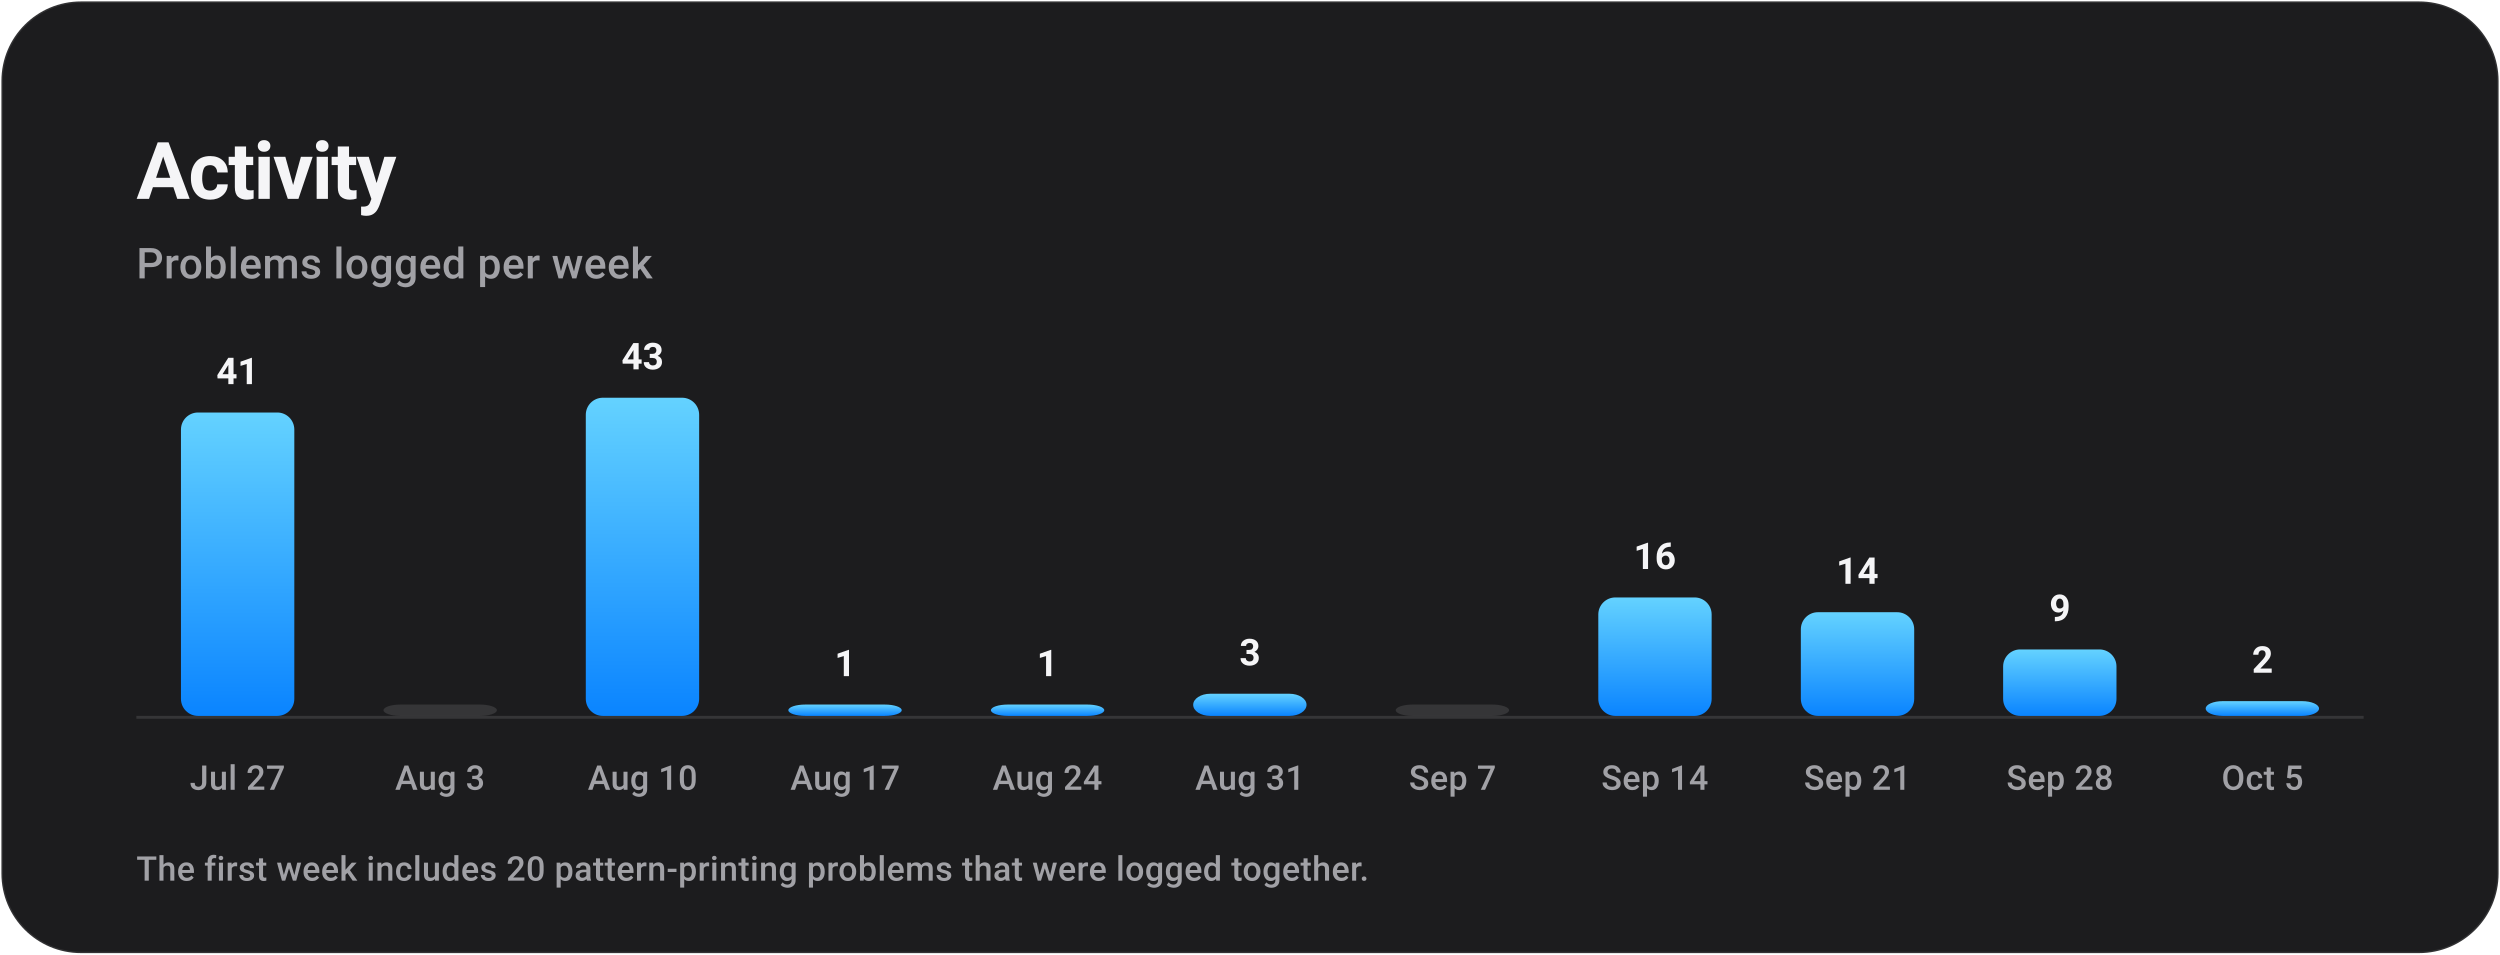
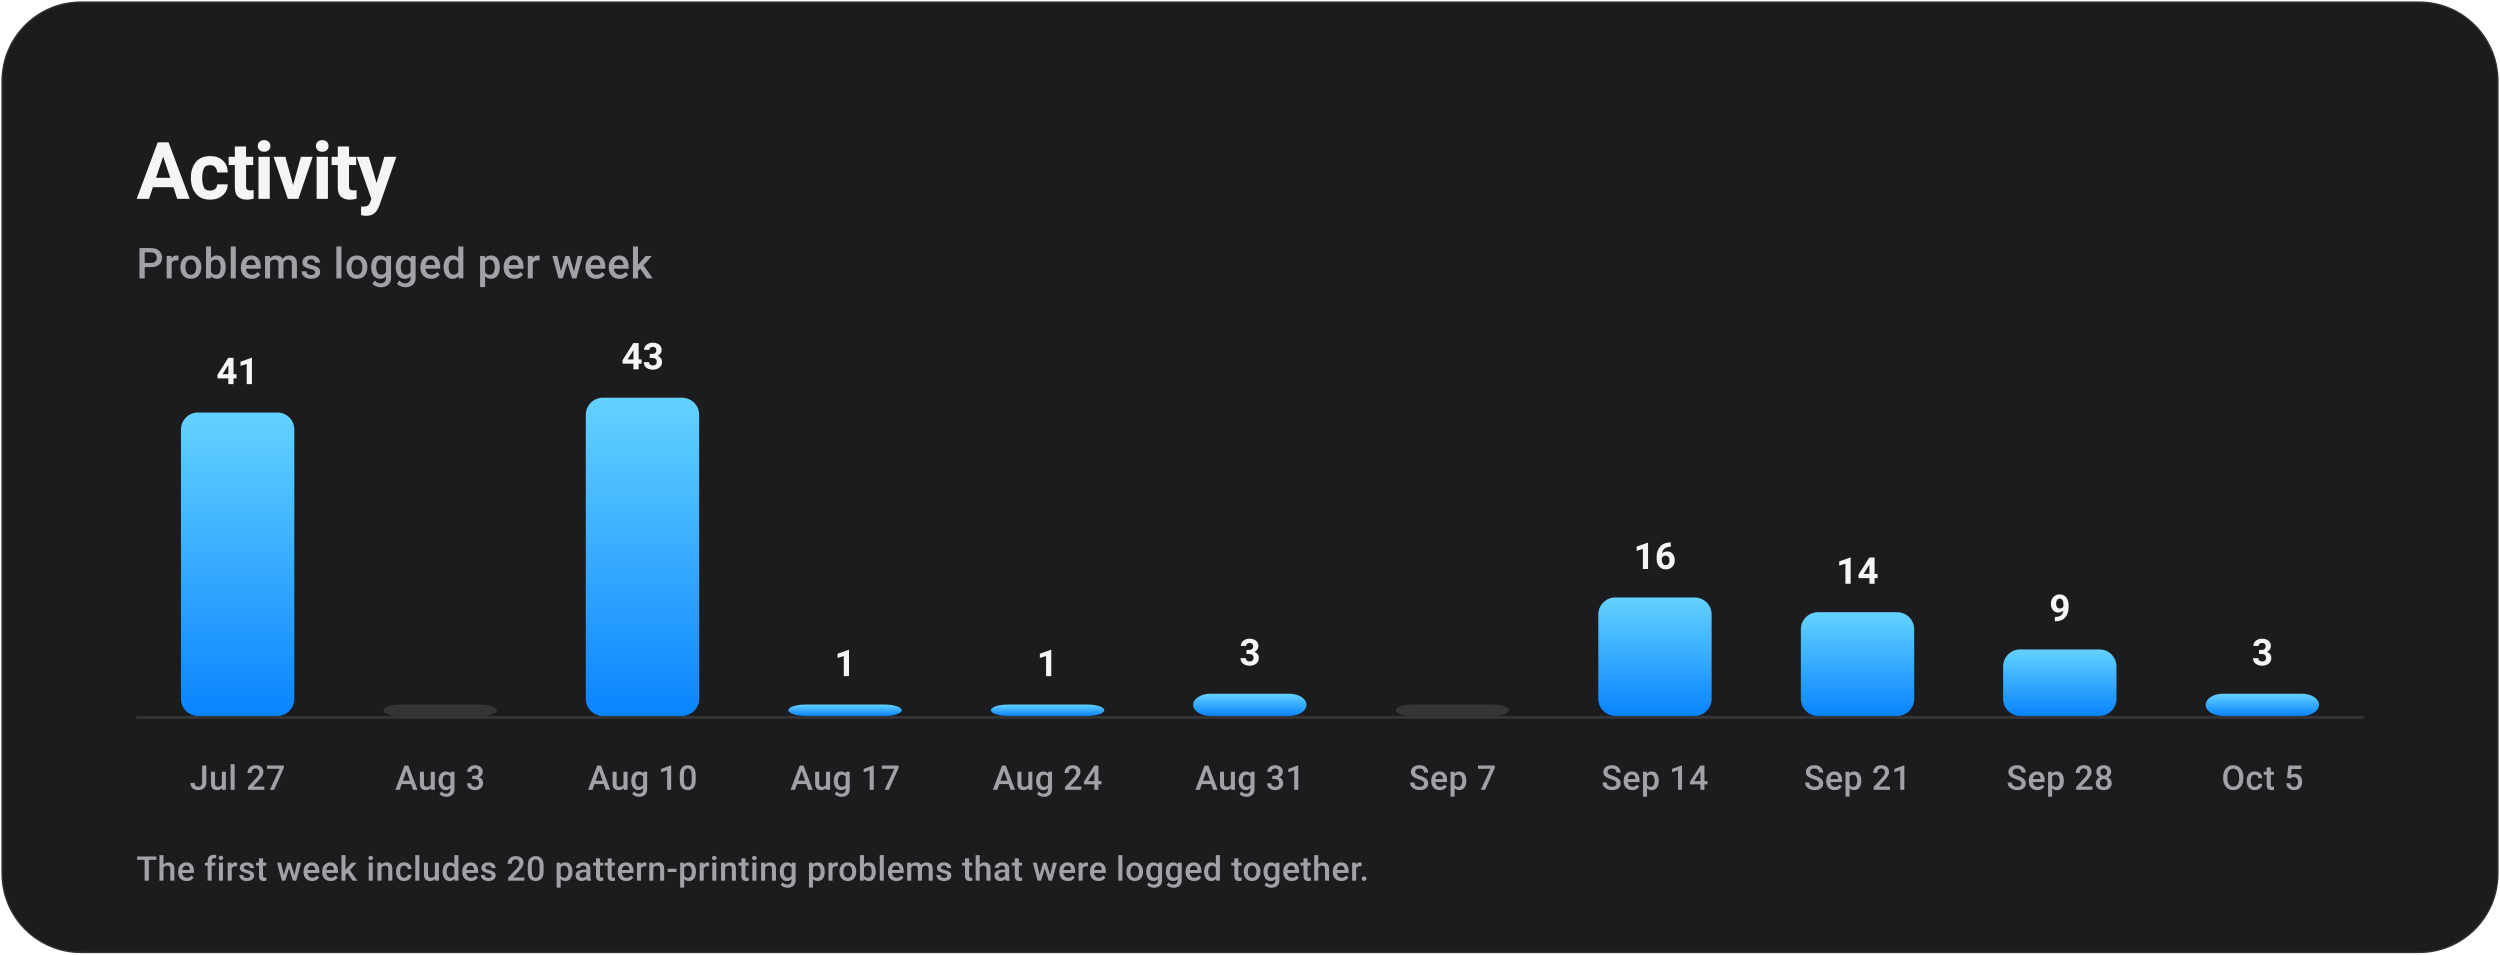
<svg xmlns="http://www.w3.org/2000/svg" width="880" height="336" viewBox="0 0 880 336" role="img" aria-labelledby="t d">
  <defs>
    <style>
text { font-family: -apple-system, BlinkMacSystemFont, "SF Pro Display", "SF Pro Text", "Segoe UI Variable Display", "Segoe UI", system-ui, Roboto, Helvetica, Arial, sans-serif; }
.num { font-variant-numeric: tabular-nums; }
@keyframes grow { from { transform: scaleX(0); } to { transform: scaleX(1); } }
@keyframes rise { from { transform: scaleY(0); } to { transform: scaleY(1); } }
@keyframes pop { from { opacity: 0; transform: scale(.92); } to { opacity: 1; transform: scale(1); } }
@keyframes fade { from { opacity: 0; transform: translateY(6px); } to { opacity: 1; transform: translateY(0); } }
.grow { transform-box: fill-box; transform-origin: 0% 50%; animation: grow .8s cubic-bezier(.22,1,.36,1) both; }
.rise { transform-box: fill-box; transform-origin: 50% 100%; animation: rise .8s cubic-bezier(.22,1,.36,1) both; }
.pop { transform-box: fill-box; transform-origin: 50% 50%; animation: pop .8s cubic-bezier(.22,1,.36,1) both; }
.fade { animation: fade .7s cubic-bezier(.22,1,.36,1) both; }
@media (prefers-reduced-motion: reduce) { .grow, .rise, .pop { transform-box: fill-box; transform-origin: 50% 50%; animation: pop .8s cubic-bezier(.22,1,.36,1) both; }
.fade { animation: none; } }
</style>
    <linearGradient id="acc" x1="0" y1="0" x2="1" y2="0">
      <stop offset="0" stop-color="#0A84FF" />
      <stop offset="1" stop-color="#64D2FF" />
    </linearGradient>
    <linearGradient id="accv" x1="0" y1="1" x2="0" y2="0">
      <stop offset="0" stop-color="#0A84FF" />
      <stop offset="1" stop-color="#64D2FF" />
    </linearGradient>
  </defs>
  <rect x="0.5" y="0.5" width="879" height="335" rx="28" fill="#1C1C1E" stroke="rgba(255,255,255,0.10)" />
  <text x="48" y="70" font-size="28" font-weight="700" fill="#F5F5F7" text-anchor="start" letter-spacing="-0.02em">Activity</text>
  <text x="48" y="98" font-size="15" font-weight="500" fill="#A1A1A6" text-anchor="start" letter-spacing="0.01em">Problems logged per week</text>
  <line x1="48" y1="252.5" x2="832" y2="252.5" stroke="rgba(255,255,255,0.11)" />
  <rect class="rise" style="animation-delay:0ms" x="63.7" y="145.2" width="39.9" height="106.8" rx="6" fill="url(#accv)" />
  <text x="83.6" y="135.2" font-size="13" font-weight="650" fill="#F5F5F7" text-anchor="middle" letter-spacing="0.0em" class="num">41</text>
  <text x="83.6" y="278" font-size="12" font-weight="500" fill="#A1A1A6" text-anchor="middle" letter-spacing="0.01em">Jul 27</text>
  <rect class="rise" style="animation-delay:50ms" x="135.0" y="248.0" width="39.9" height="4.0" rx="6" fill="rgba(255,255,255,0.11)" />
  <text x="154.9" y="278" font-size="12" font-weight="500" fill="#A1A1A6" text-anchor="middle" letter-spacing="0.01em">Aug 3</text>
  <rect class="rise" style="animation-delay:100ms" x="206.2" y="140.0" width="39.9" height="112.0" rx="6" fill="url(#accv)" />
  <text x="226.2" y="130.0" font-size="13" font-weight="650" fill="#F5F5F7" text-anchor="middle" letter-spacing="0.0em" class="num">43</text>
  <text x="226.2" y="278" font-size="12" font-weight="500" fill="#A1A1A6" text-anchor="middle" letter-spacing="0.01em">Aug 10</text>
  <rect class="rise" style="animation-delay:150ms" x="277.5" y="248.0" width="39.9" height="4.0" rx="6" fill="url(#accv)" />
  <text x="297.5" y="238.0" font-size="13" font-weight="650" fill="#F5F5F7" text-anchor="middle" letter-spacing="0.0em" class="num">1</text>
  <text x="297.5" y="278" font-size="12" font-weight="500" fill="#A1A1A6" text-anchor="middle" letter-spacing="0.01em">Aug 17</text>
  <rect class="rise" style="animation-delay:200ms" x="348.8" y="248.0" width="39.9" height="4.0" rx="6" fill="url(#accv)" />
  <text x="368.7" y="238.0" font-size="13" font-weight="650" fill="#F5F5F7" text-anchor="middle" letter-spacing="0.0em" class="num">1</text>
  <text x="368.7" y="278" font-size="12" font-weight="500" fill="#A1A1A6" text-anchor="middle" letter-spacing="0.01em">Aug 24</text>
  <rect class="rise" style="animation-delay:250ms" x="420.0" y="244.2" width="39.9" height="7.8" rx="6" fill="url(#accv)" />
  <text x="440.0" y="234.2" font-size="13" font-weight="650" fill="#F5F5F7" text-anchor="middle" letter-spacing="0.0em" class="num">3</text>
  <text x="440.0" y="278" font-size="12" font-weight="500" fill="#A1A1A6" text-anchor="middle" letter-spacing="0.01em">Aug 31</text>
  <rect class="rise" style="animation-delay:300ms" x="491.3" y="248.0" width="39.9" height="4.0" rx="6" fill="rgba(255,255,255,0.11)" />
  <text x="511.3" y="278" font-size="12" font-weight="500" fill="#A1A1A6" text-anchor="middle" letter-spacing="0.01em">Sep 7</text>
  <rect class="rise" style="animation-delay:350ms" x="562.6" y="210.3" width="39.9" height="41.7" rx="6" fill="url(#accv)" />
  <text x="582.5" y="200.3" font-size="13" font-weight="650" fill="#F5F5F7" text-anchor="middle" letter-spacing="0.0em" class="num">16</text>
  <text x="582.5" y="278" font-size="12" font-weight="500" fill="#A1A1A6" text-anchor="middle" letter-spacing="0.01em">Sep 14</text>
  <rect class="rise" style="animation-delay:400ms" x="633.9" y="215.5" width="39.9" height="36.5" rx="6" fill="url(#accv)" />
  <text x="653.8" y="205.5" font-size="13" font-weight="650" fill="#F5F5F7" text-anchor="middle" letter-spacing="0.0em" class="num">14</text>
  <text x="653.8" y="278" font-size="12" font-weight="500" fill="#A1A1A6" text-anchor="middle" letter-spacing="0.01em">Sep 21</text>
  <rect class="rise" style="animation-delay:450ms" x="705.1" y="228.6" width="39.9" height="23.4" rx="6" fill="url(#accv)" />
  <text x="725.1" y="218.6" font-size="13" font-weight="650" fill="#F5F5F7" text-anchor="middle" letter-spacing="0.0em" class="num">9</text>
  <text x="725.1" y="278" font-size="12" font-weight="500" fill="#A1A1A6" text-anchor="middle" letter-spacing="0.01em">Sep 28</text>
-   <rect class="rise" style="animation-delay:500ms" x="776.4" y="246.8" width="39.9" height="5.2" rx="6" fill="url(#accv)" />
-   <text x="796.4" y="236.8" font-size="13" font-weight="650" fill="#F5F5F7" text-anchor="middle" letter-spacing="0.0em" class="num">2</text>
+   <rect class="rise" style="animation-delay:500ms" x="776.4" y="244.2" width="39.9" height="7.8" rx="6" fill="url(#accv)" />
+   <text x="796.4" y="234.2" font-size="13" font-weight="650" fill="#F5F5F7" text-anchor="middle" letter-spacing="0.0em" class="num">3</text>
  <text x="796.4" y="278" font-size="12" font-weight="500" fill="#A1A1A6" text-anchor="middle" letter-spacing="0.01em">Oct 5</text>
  <text x="48" y="310" font-size="12" font-weight="500" fill="#A1A1A6" text-anchor="start" letter-spacing="0.01em">The first week includes 20 pattern-printing problems that were logged together.</text>
</svg>
